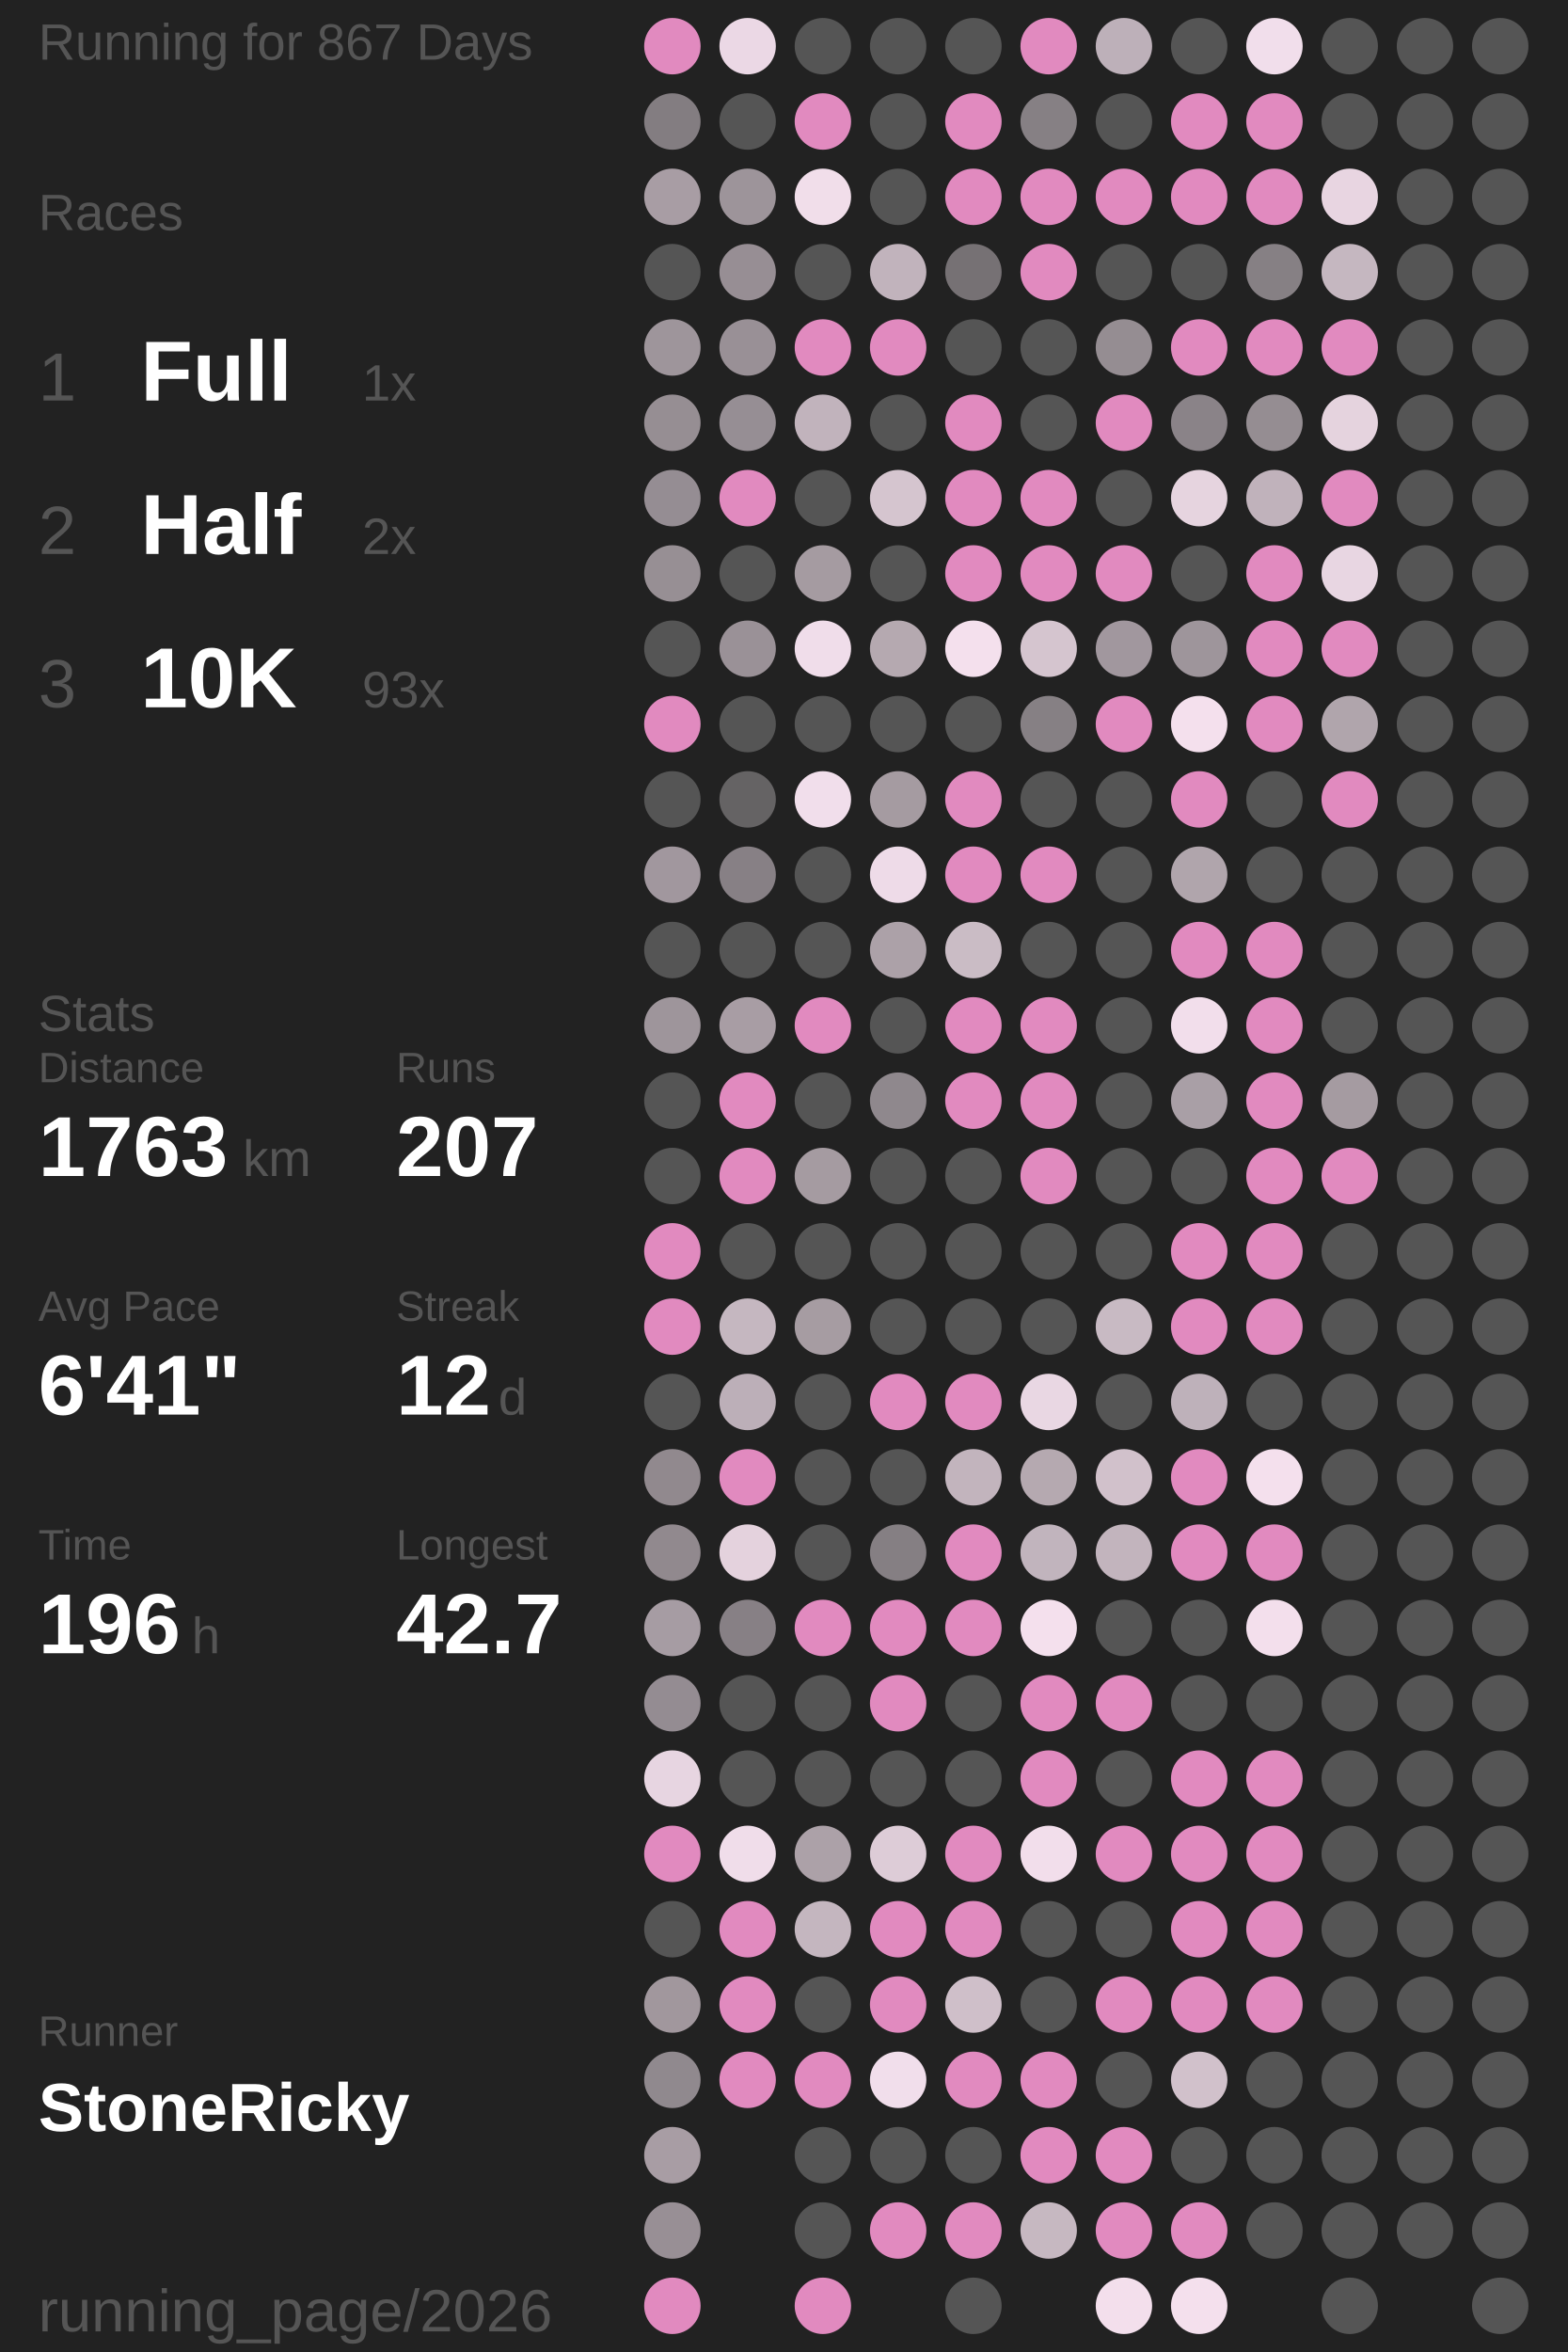
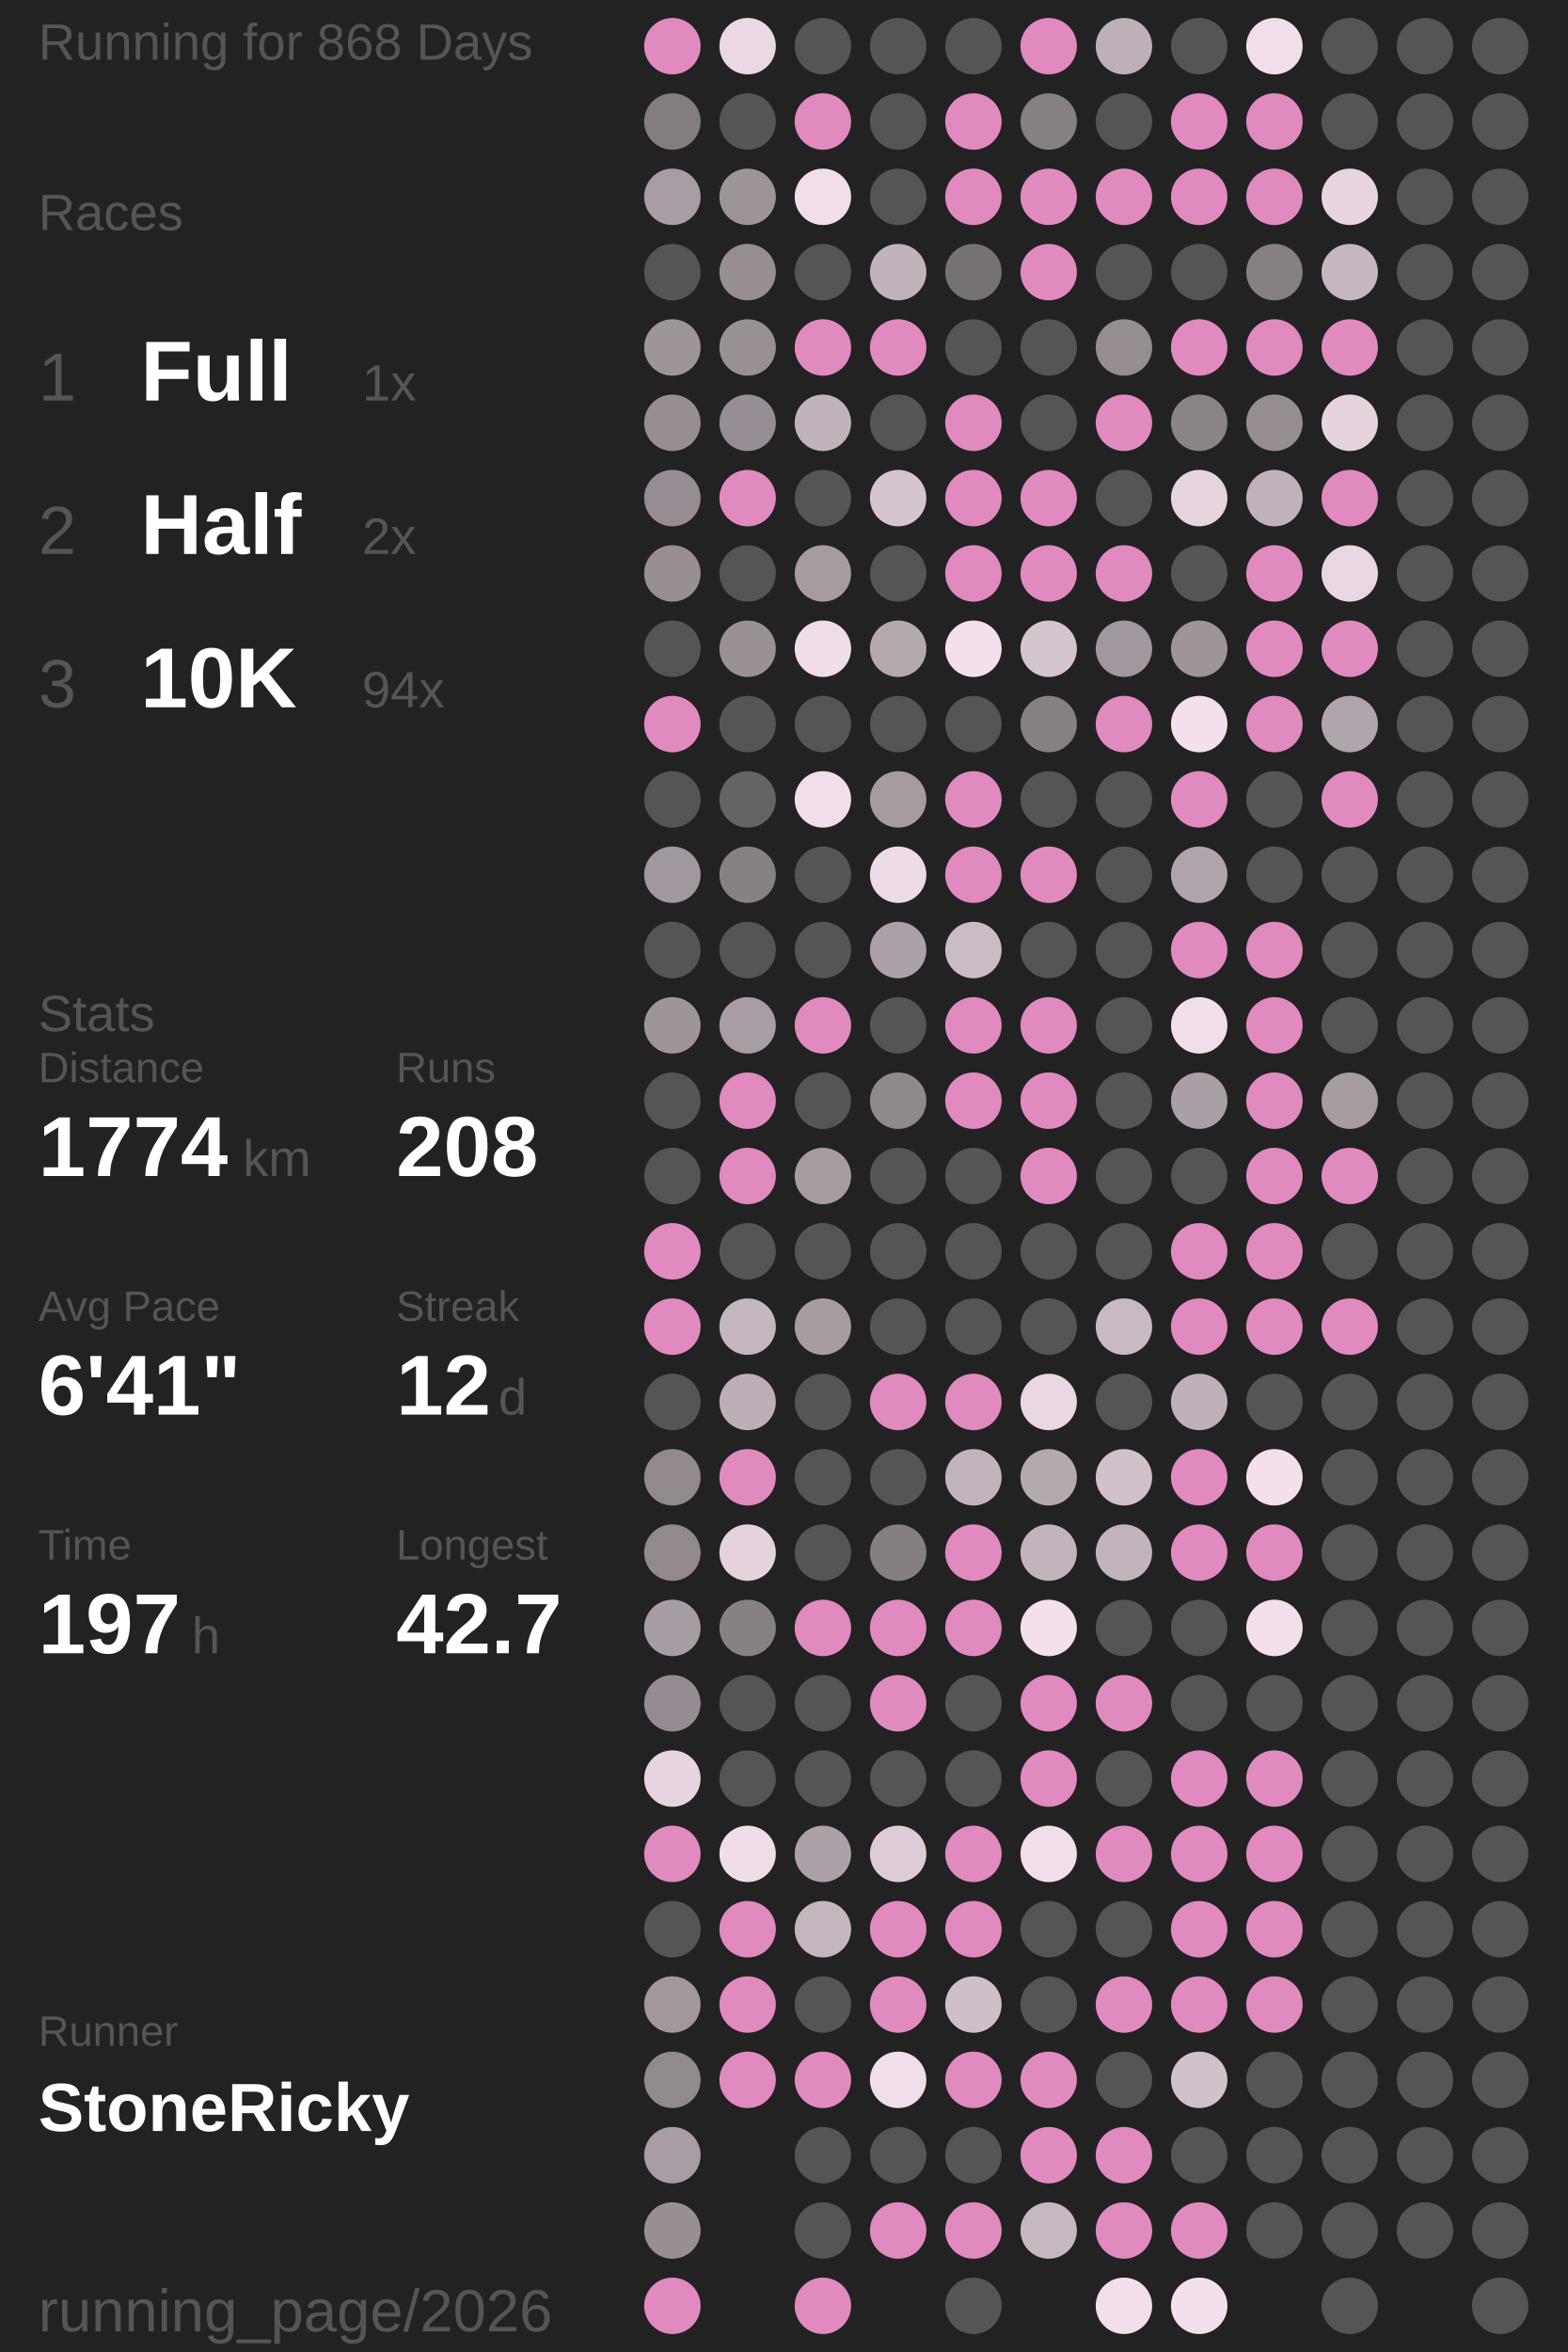
<svg xmlns="http://www.w3.org/2000/svg" baseProfile="full" height="300mm" version="1.1" viewBox="11,12,175,276" width="200mm">
  <defs />
  <rect fill="#222222" height="300" width="200" x="0" y="0" />
-   <text fill="#555555" style="font-size:6px; font-family:Arial;" x="11" y="19">Running for 867 Days</text>
+   <text fill="#555555" style="font-size:6px; font-family:Arial;" x="11" y="19">Running for 868 Days</text>
  <text fill="#555555" style="font-size:6px; font-family:Arial;" x="11" y="39">Races</text>
  <text fill="#555555" style="font-size:8px; font-family:Arial;" x="11" y="59">1</text>
  <text fill="#FFFFFF" style="font-size:10px; font-family:Arial; font-weight:bold;" x="23" y="59">Full</text>
  <text fill="#555555" style="font-size:6px; font-family:Arial;" x="49" y="59">1x</text>
  <text fill="#555555" style="font-size:8px; font-family:Arial;" x="11" y="77">2</text>
  <text fill="#FFFFFF" style="font-size:10px; font-family:Arial; font-weight:bold;" x="23" y="77">Half</text>
  <text fill="#555555" style="font-size:6px; font-family:Arial;" x="49" y="77">2x</text>
  <text fill="#555555" style="font-size:8px; font-family:Arial;" x="11" y="95">3</text>
  <text fill="#FFFFFF" style="font-size:10px; font-family:Arial; font-weight:bold;" x="23" y="95">10K</text>
-   <text fill="#555555" style="font-size:6px; font-family:Arial;" x="49" y="95">93x</text>
+   <text fill="#555555" style="font-size:6px; font-family:Arial;" x="49" y="95">94x</text>
  <text fill="#555555" style="font-size:6px; font-family:Arial;" x="11" y="133">Stats</text>
  <text fill="#555555" style="font-size:5px; font-family:Arial;" x="11" y="139">Distance</text>
-   <text fill="#FFFFFF" style="font-size:10px; font-family:Arial; font-weight:bold;" x="11" y="150">1763</text>
+   <text fill="#FFFFFF" style="font-size:10px; font-family:Arial; font-weight:bold;" x="11" y="150">1774</text>
  <text fill="#555555" style="font-size:6px; font-family:Arial;" x="35" y="150">km</text>
  <text fill="#555555" style="font-size:5px; font-family:Arial;" x="53" y="139">Runs</text>
-   <text fill="#FFFFFF" style="font-size:10px; font-family:Arial; font-weight:bold;" x="53" y="150">207</text>
+   <text fill="#FFFFFF" style="font-size:10px; font-family:Arial; font-weight:bold;" x="53" y="150">208</text>
  <text fill="#555555" style="font-size:5px; font-family:Arial;" x="11" y="167">Avg Pace</text>
  <text fill="#FFFFFF" style="font-size:10px; font-family:Arial; font-weight:bold;" x="11" y="178">6'41"</text>
  <text fill="#555555" style="font-size:5px; font-family:Arial;" x="53" y="167">Streak</text>
  <text fill="#FFFFFF" style="font-size:10px; font-family:Arial; font-weight:bold;" x="53" y="178">12</text>
  <text fill="#555555" style="font-size:6px; font-family:Arial;" x="65" y="178">d</text>
  <text fill="#555555" style="font-size:5px; font-family:Arial;" x="11" y="195">Time</text>
-   <text fill="#FFFFFF" style="font-size:10px; font-family:Arial; font-weight:bold;" x="11" y="206">196</text>
+   <text fill="#FFFFFF" style="font-size:10px; font-family:Arial; font-weight:bold;" x="11" y="206">197</text>
  <text fill="#555555" style="font-size:6px; font-family:Arial;" x="29" y="206">h</text>
  <text fill="#555555" style="font-size:5px; font-family:Arial;" x="53" y="195">Longest</text>
  <text fill="#FFFFFF" style="font-size:10px; font-family:Arial; font-weight:bold;" x="53" y="206">42.7</text>
  <text fill="#555555" style="font-size:5px; font-family:Arial;" x="11" y="252.065">Runner</text>
  <text fill="#FFFFFF" style="font-size:8px; font-family:Arial; font-weight:bold;" x="11" y="262.065">StoneRicky</text>
  <text fill="#555555" style="font-size:7px; font-family:Arial;" x="11" y="285.581">running_page/2026</text>
  <circle cx="85.417" cy="17.419" fill="#E18ABF" r="3.312" />
  <circle cx="85.417" cy="26.258" fill="#837d81" r="3.312" />
  <circle cx="85.417" cy="35.097" fill="#a89da4" r="3.312" />
  <circle cx="85.417" cy="43.935" fill="#555555" r="3.312" />
  <circle cx="85.417" cy="52.774" fill="#9e959b" r="3.312" />
  <circle cx="85.417" cy="61.613" fill="#968e93" r="3.312" />
  <circle cx="85.417" cy="70.452" fill="#958d93" r="3.312" />
  <circle cx="85.417" cy="79.29" fill="#978f94" r="3.312" />
  <circle cx="85.417" cy="88.129" fill="#555555" r="3.312" />
  <circle cx="85.417" cy="96.968" fill="#E18ABF" r="3.312" />
  <circle cx="85.417" cy="105.806" fill="#555555" r="3.312" />
  <circle cx="85.417" cy="114.645" fill="#a1979e" r="3.312" />
  <circle cx="85.417" cy="123.484" fill="#555555" r="3.312" />
  <circle cx="85.417" cy="132.323" fill="#9e959b" r="3.312" />
  <circle cx="85.417" cy="141.161" fill="#555555" r="3.312" />
  <circle cx="85.417" cy="150" fill="#555555" r="3.312" />
  <circle cx="85.417" cy="158.839" fill="#E18ABF" r="3.312" />
  <circle cx="85.417" cy="167.677" fill="#E18ABF" r="3.312" />
  <circle cx="85.417" cy="176.516" fill="#555555" r="3.312" />
  <circle cx="85.417" cy="185.355" fill="#91898e" r="3.312" />
  <circle cx="85.417" cy="194.194" fill="#91898e" r="3.312" />
  <circle cx="85.417" cy="203.032" fill="#a69ca3" r="3.312" />
  <circle cx="85.417" cy="211.871" fill="#948c92" r="3.312" />
  <circle cx="85.417" cy="220.71" fill="#e7d5e1" r="3.312" />
  <circle cx="85.417" cy="229.548" fill="#E18ABF" r="3.312" />
  <circle cx="85.417" cy="238.387" fill="#555555" r="3.312" />
  <circle cx="85.417" cy="247.226" fill="#a1979d" r="3.312" />
  <circle cx="85.417" cy="256.065" fill="#90898e" r="3.312" />
  <circle cx="85.417" cy="264.903" fill="#a89da4" r="3.312" />
  <circle cx="85.417" cy="273.742" fill="#988f95" r="3.312" />
  <circle cx="85.417" cy="282.581" fill="#E18ABF" r="3.312" />
  <circle cx="94.25" cy="17.419" fill="#ebd8e5" r="3.312" />
  <circle cx="94.25" cy="26.258" fill="#555555" r="3.312" />
  <circle cx="94.25" cy="35.097" fill="#9d949a" r="3.312" />
  <circle cx="94.25" cy="43.935" fill="#978e94" r="3.312" />
  <circle cx="94.25" cy="52.774" fill="#999096" r="3.312" />
  <circle cx="94.25" cy="61.613" fill="#968e94" r="3.312" />
  <circle cx="94.25" cy="70.452" fill="#E18ABF" r="3.312" />
  <circle cx="94.25" cy="79.29" fill="#555555" r="3.312" />
  <circle cx="94.25" cy="88.129" fill="#9a9197" r="3.312" />
  <circle cx="94.25" cy="96.968" fill="#555555" r="3.312" />
  <circle cx="94.25" cy="105.806" fill="#656364" r="3.312" />
  <circle cx="94.25" cy="114.645" fill="#878085" r="3.312" />
  <circle cx="94.25" cy="123.484" fill="#555555" r="3.312" />
  <circle cx="94.25" cy="132.323" fill="#a89da4" r="3.312" />
  <circle cx="94.25" cy="141.161" fill="#E18ABF" r="3.312" />
  <circle cx="94.25" cy="150" fill="#E18ABF" r="3.312" />
  <circle cx="94.25" cy="158.839" fill="#555555" r="3.312" />
  <circle cx="94.25" cy="167.677" fill="#c5b7c0" r="3.312" />
  <circle cx="94.25" cy="176.516" fill="#bcafb8" r="3.312" />
  <circle cx="94.25" cy="185.355" fill="#E18ABF" r="3.312" />
  <circle cx="94.25" cy="194.194" fill="#e4d2dd" r="3.312" />
  <circle cx="94.25" cy="203.032" fill="#878085" r="3.312" />
  <circle cx="94.25" cy="211.871" fill="#555555" r="3.312" />
  <circle cx="94.25" cy="220.71" fill="#555555" r="3.312" />
  <circle cx="94.25" cy="229.548" fill="#f0ddea" r="3.312" />
  <circle cx="94.25" cy="238.387" fill="#E18ABF" r="3.312" />
  <circle cx="94.25" cy="247.226" fill="#E18ABF" r="3.312" />
  <circle cx="94.25" cy="256.065" fill="#E18ABF" r="3.312" />
  <circle cx="103.083" cy="17.419" fill="#555555" r="3.312" />
  <circle cx="103.083" cy="26.258" fill="#E18ABF" r="3.312" />
  <circle cx="103.083" cy="35.097" fill="#f1deea" r="3.312" />
  <circle cx="103.083" cy="43.935" fill="#555555" r="3.312" />
  <circle cx="103.083" cy="52.774" fill="#E18ABF" r="3.312" />
  <circle cx="103.083" cy="61.613" fill="#c1b3bc" r="3.312" />
  <circle cx="103.083" cy="70.452" fill="#555555" r="3.312" />
  <circle cx="103.083" cy="79.29" fill="#a59ba1" r="3.312" />
  <circle cx="103.083" cy="88.129" fill="#f0ddea" r="3.312" />
  <circle cx="103.083" cy="96.968" fill="#555555" r="3.312" />
  <circle cx="103.083" cy="105.806" fill="#f1deeb" r="3.312" />
  <circle cx="103.083" cy="114.645" fill="#555555" r="3.312" />
  <circle cx="103.083" cy="123.484" fill="#555555" r="3.312" />
  <circle cx="103.083" cy="132.323" fill="#E18ABF" r="3.312" />
  <circle cx="103.083" cy="141.161" fill="#555555" r="3.312" />
  <circle cx="103.083" cy="150" fill="#a59ba1" r="3.312" />
  <circle cx="103.083" cy="158.839" fill="#555555" r="3.312" />
  <circle cx="103.083" cy="167.677" fill="#a69ca2" r="3.312" />
  <circle cx="103.083" cy="176.516" fill="#555555" r="3.312" />
  <circle cx="103.083" cy="185.355" fill="#555555" r="3.312" />
  <circle cx="103.083" cy="194.194" fill="#555555" r="3.312" />
  <circle cx="103.083" cy="203.032" fill="#E18ABF" r="3.312" />
  <circle cx="103.083" cy="211.871" fill="#555555" r="3.312" />
  <circle cx="103.083" cy="220.71" fill="#555555" r="3.312" />
  <circle cx="103.083" cy="229.548" fill="#aca1a8" r="3.312" />
  <circle cx="103.083" cy="238.387" fill="#c4b6bf" r="3.312" />
  <circle cx="103.083" cy="247.226" fill="#555555" r="3.312" />
  <circle cx="103.083" cy="256.065" fill="#E18ABF" r="3.312" />
  <circle cx="103.083" cy="264.903" fill="#555555" r="3.312" />
  <circle cx="103.083" cy="273.742" fill="#555555" r="3.312" />
  <circle cx="103.083" cy="282.581" fill="#E18ABF" r="3.312" />
  <circle cx="111.917" cy="17.419" fill="#555555" r="3.312" />
  <circle cx="111.917" cy="26.258" fill="#555555" r="3.312" />
  <circle cx="111.917" cy="35.097" fill="#555555" r="3.312" />
  <circle cx="111.917" cy="43.935" fill="#c1b3bc" r="3.312" />
  <circle cx="111.917" cy="52.774" fill="#E18ABF" r="3.312" />
  <circle cx="111.917" cy="61.613" fill="#555555" r="3.312" />
  <circle cx="111.917" cy="70.452" fill="#d5c5cf" r="3.312" />
  <circle cx="111.917" cy="79.29" fill="#555555" r="3.312" />
  <circle cx="111.917" cy="88.129" fill="#b5a9b0" r="3.312" />
  <circle cx="111.917" cy="96.968" fill="#555555" r="3.312" />
  <circle cx="111.917" cy="105.806" fill="#a59ba1" r="3.312" />
  <circle cx="111.917" cy="114.645" fill="#eedbe8" r="3.312" />
  <circle cx="111.917" cy="123.484" fill="#aca1a8" r="3.312" />
  <circle cx="111.917" cy="132.323" fill="#555555" r="3.312" />
  <circle cx="111.917" cy="141.161" fill="#8f888d" r="3.312" />
  <circle cx="111.917" cy="150" fill="#555555" r="3.312" />
  <circle cx="111.917" cy="158.839" fill="#555555" r="3.312" />
  <circle cx="111.917" cy="167.677" fill="#555555" r="3.312" />
  <circle cx="111.917" cy="176.516" fill="#E18ABF" r="3.312" />
  <circle cx="111.917" cy="185.355" fill="#555555" r="3.312" />
  <circle cx="111.917" cy="194.194" fill="#857f83" r="3.312" />
  <circle cx="111.917" cy="203.032" fill="#E18ABF" r="3.312" />
  <circle cx="111.917" cy="211.871" fill="#E18ABF" r="3.312" />
  <circle cx="111.917" cy="220.71" fill="#555555" r="3.312" />
  <circle cx="111.917" cy="229.548" fill="#ddccd7" r="3.312" />
  <circle cx="111.917" cy="238.387" fill="#E18ABF" r="3.312" />
  <circle cx="111.917" cy="247.226" fill="#E18ABF" r="3.312" />
  <circle cx="111.917" cy="256.065" fill="#f1deeb" r="3.312" />
  <circle cx="111.917" cy="264.903" fill="#555555" r="3.312" />
  <circle cx="111.917" cy="273.742" fill="#E18ABF" r="3.312" />
  <circle cx="120.75" cy="17.419" fill="#555555" r="3.312" />
  <circle cx="120.75" cy="26.258" fill="#E18ABF" r="3.312" />
  <circle cx="120.75" cy="35.097" fill="#E18ABF" r="3.312" />
  <circle cx="120.75" cy="43.935" fill="#767174" r="3.312" />
  <circle cx="120.75" cy="52.774" fill="#555555" r="3.312" />
  <circle cx="120.75" cy="61.613" fill="#E18ABF" r="3.312" />
  <circle cx="120.75" cy="70.452" fill="#E18ABF" r="3.312" />
  <circle cx="120.75" cy="79.29" fill="#E18ABF" r="3.312" />
  <circle cx="120.75" cy="88.129" fill="#f4e0ed" r="3.312" />
  <circle cx="120.75" cy="96.968" fill="#555555" r="3.312" />
  <circle cx="120.75" cy="105.806" fill="#E18ABF" r="3.312" />
  <circle cx="120.75" cy="114.645" fill="#E18ABF" r="3.312" />
  <circle cx="120.75" cy="123.484" fill="#cabcc5" r="3.312" />
  <circle cx="120.75" cy="132.323" fill="#E18ABF" r="3.312" />
  <circle cx="120.75" cy="141.161" fill="#E18ABF" r="3.312" />
  <circle cx="120.75" cy="150" fill="#555555" r="3.312" />
  <circle cx="120.75" cy="158.839" fill="#555555" r="3.312" />
  <circle cx="120.75" cy="167.677" fill="#555555" r="3.312" />
  <circle cx="120.75" cy="176.516" fill="#E18ABF" r="3.312" />
  <circle cx="120.75" cy="185.355" fill="#c2b4bd" r="3.312" />
  <circle cx="120.75" cy="194.194" fill="#E18ABF" r="3.312" />
  <circle cx="120.75" cy="203.032" fill="#E18ABF" r="3.312" />
  <circle cx="120.75" cy="211.871" fill="#555555" r="3.312" />
  <circle cx="120.75" cy="220.71" fill="#555555" r="3.312" />
  <circle cx="120.75" cy="229.548" fill="#E18ABF" r="3.312" />
  <circle cx="120.75" cy="238.387" fill="#E18ABF" r="3.312" />
  <circle cx="120.75" cy="247.226" fill="#cfbfc9" r="3.312" />
  <circle cx="120.75" cy="256.065" fill="#E18ABF" r="3.312" />
  <circle cx="120.75" cy="264.903" fill="#555555" r="3.312" />
  <circle cx="120.75" cy="273.742" fill="#E18ABF" r="3.312" />
  <circle cx="120.75" cy="282.581" fill="#555555" r="3.312" />
  <circle cx="129.583" cy="17.419" fill="#E18ABF" r="3.312" />
  <circle cx="129.583" cy="26.258" fill="#868084" r="3.312" />
  <circle cx="129.583" cy="35.097" fill="#E18ABF" r="3.312" />
  <circle cx="129.583" cy="43.935" fill="#E18ABF" r="3.312" />
  <circle cx="129.583" cy="52.774" fill="#555555" r="3.312" />
  <circle cx="129.583" cy="61.613" fill="#555555" r="3.312" />
  <circle cx="129.583" cy="70.452" fill="#E18ABF" r="3.312" />
  <circle cx="129.583" cy="79.29" fill="#E18ABF" r="3.312" />
  <circle cx="129.583" cy="88.129" fill="#d5c5cf" r="3.312" />
  <circle cx="129.583" cy="96.968" fill="#868084" r="3.312" />
  <circle cx="129.583" cy="105.806" fill="#555555" r="3.312" />
  <circle cx="129.583" cy="114.645" fill="#E18ABF" r="3.312" />
  <circle cx="129.583" cy="123.484" fill="#555555" r="3.312" />
  <circle cx="129.583" cy="132.323" fill="#E18ABF" r="3.312" />
  <circle cx="129.583" cy="141.161" fill="#E18ABF" r="3.312" />
  <circle cx="129.583" cy="150" fill="#E18ABF" r="3.312" />
  <circle cx="129.583" cy="158.839" fill="#555555" r="3.312" />
  <circle cx="129.583" cy="167.677" fill="#555555" r="3.312" />
  <circle cx="129.583" cy="176.516" fill="#e9d7e3" r="3.312" />
  <circle cx="129.583" cy="185.355" fill="#b5a9b0" r="3.312" />
  <circle cx="129.583" cy="194.194" fill="#c1b4bd" r="3.312" />
  <circle cx="129.583" cy="203.032" fill="#f4e0ed" r="3.312" />
  <circle cx="129.583" cy="211.871" fill="#E18ABF" r="3.312" />
  <circle cx="129.583" cy="220.71" fill="#E18ABF" r="3.312" />
  <circle cx="129.583" cy="229.548" fill="#f2deeb" r="3.312" />
  <circle cx="129.583" cy="238.387" fill="#555555" r="3.312" />
  <circle cx="129.583" cy="247.226" fill="#555555" r="3.312" />
  <circle cx="129.583" cy="256.065" fill="#E18ABF" r="3.312" />
  <circle cx="129.583" cy="264.903" fill="#E18ABF" r="3.312" />
  <circle cx="129.583" cy="273.742" fill="#c6b8c1" r="3.312" />
  <circle cx="138.417" cy="17.419" fill="#bdb0b9" r="3.312" />
  <circle cx="138.417" cy="26.258" fill="#555555" r="3.312" />
  <circle cx="138.417" cy="35.097" fill="#E18ABF" r="3.312" />
  <circle cx="138.417" cy="43.935" fill="#555555" r="3.312" />
  <circle cx="138.417" cy="52.774" fill="#958d92" r="3.312" />
  <circle cx="138.417" cy="61.613" fill="#E18ABF" r="3.312" />
  <circle cx="138.417" cy="70.452" fill="#555555" r="3.312" />
  <circle cx="138.417" cy="79.29" fill="#E18ABF" r="3.312" />
  <circle cx="138.417" cy="88.129" fill="#a1979e" r="3.312" />
  <circle cx="138.417" cy="96.968" fill="#E18ABF" r="3.312" />
  <circle cx="138.417" cy="105.806" fill="#555555" r="3.312" />
  <circle cx="138.417" cy="114.645" fill="#555555" r="3.312" />
  <circle cx="138.417" cy="123.484" fill="#555555" r="3.312" />
  <circle cx="138.417" cy="132.323" fill="#555555" r="3.312" />
  <circle cx="138.417" cy="141.161" fill="#555555" r="3.312" />
  <circle cx="138.417" cy="150" fill="#555555" r="3.312" />
  <circle cx="138.417" cy="158.839" fill="#555555" r="3.312" />
  <circle cx="138.417" cy="167.677" fill="#c8bac3" r="3.312" />
  <circle cx="138.417" cy="176.516" fill="#555555" r="3.312" />
  <circle cx="138.417" cy="185.355" fill="#d1c1cb" r="3.312" />
  <circle cx="138.417" cy="194.194" fill="#c2b4bd" r="3.312" />
  <circle cx="138.417" cy="203.032" fill="#555555" r="3.312" />
  <circle cx="138.417" cy="211.871" fill="#E18ABF" r="3.312" />
  <circle cx="138.417" cy="220.71" fill="#555555" r="3.312" />
  <circle cx="138.417" cy="229.548" fill="#E18ABF" r="3.312" />
  <circle cx="138.417" cy="238.387" fill="#555555" r="3.312" />
  <circle cx="138.417" cy="247.226" fill="#E18ABF" r="3.312" />
  <circle cx="138.417" cy="256.065" fill="#555555" r="3.312" />
  <circle cx="138.417" cy="264.903" fill="#E18ABF" r="3.312" />
  <circle cx="138.417" cy="273.742" fill="#E18ABF" r="3.312" />
  <circle cx="138.417" cy="282.581" fill="#f3dfec" r="3.312" />
  <circle cx="147.25" cy="17.419" fill="#555555" r="3.312" />
  <circle cx="147.25" cy="26.258" fill="#E18ABF" r="3.312" />
  <circle cx="147.25" cy="35.097" fill="#E18ABF" r="3.312" />
  <circle cx="147.25" cy="43.935" fill="#555555" r="3.312" />
  <circle cx="147.25" cy="52.774" fill="#E18ABF" r="3.312" />
  <circle cx="147.25" cy="61.613" fill="#8a8388" r="3.312" />
  <circle cx="147.25" cy="70.452" fill="#e6d4df" r="3.312" />
  <circle cx="147.25" cy="79.29" fill="#555555" r="3.312" />
  <circle cx="147.25" cy="88.129" fill="#9e959b" r="3.312" />
  <circle cx="147.25" cy="96.968" fill="#f4e0ed" r="3.312" />
  <circle cx="147.25" cy="105.806" fill="#E18ABF" r="3.312" />
  <circle cx="147.25" cy="114.645" fill="#b0a5ac" r="3.312" />
  <circle cx="147.25" cy="123.484" fill="#E18ABF" r="3.312" />
  <circle cx="147.25" cy="132.323" fill="#f2deeb" r="3.312" />
  <circle cx="147.25" cy="141.161" fill="#a99fa6" r="3.312" />
  <circle cx="147.25" cy="150" fill="#555555" r="3.312" />
  <circle cx="147.25" cy="158.839" fill="#E18ABF" r="3.312" />
  <circle cx="147.25" cy="167.677" fill="#E18ABF" r="3.312" />
  <circle cx="147.25" cy="176.516" fill="#beb1ba" r="3.312" />
  <circle cx="147.25" cy="185.355" fill="#E18ABF" r="3.312" />
  <circle cx="147.25" cy="194.194" fill="#E18ABF" r="3.312" />
  <circle cx="147.25" cy="203.032" fill="#555555" r="3.312" />
  <circle cx="147.25" cy="211.871" fill="#555555" r="3.312" />
  <circle cx="147.25" cy="220.71" fill="#E18ABF" r="3.312" />
  <circle cx="147.25" cy="229.548" fill="#E18ABF" r="3.312" />
  <circle cx="147.25" cy="238.387" fill="#E18ABF" r="3.312" />
  <circle cx="147.25" cy="247.226" fill="#E18ABF" r="3.312" />
  <circle cx="147.25" cy="256.065" fill="#d1c1cb" r="3.312" />
  <circle cx="147.25" cy="264.903" fill="#555555" r="3.312" />
  <circle cx="147.25" cy="273.742" fill="#E18ABF" r="3.312" />
  <circle cx="147.25" cy="282.581" fill="#f4e0ed" r="3.312" />
  <circle cx="156.083" cy="17.419" fill="#f1deeb" r="3.312" />
  <circle cx="156.083" cy="26.258" fill="#E18ABF" r="3.312" />
  <circle cx="156.083" cy="35.097" fill="#E18ABF" r="3.312" />
  <circle cx="156.083" cy="43.935" fill="#868084" r="3.312" />
  <circle cx="156.083" cy="52.774" fill="#E18ABF" r="3.312" />
  <circle cx="156.083" cy="61.613" fill="#958d92" r="3.312" />
  <circle cx="156.083" cy="70.452" fill="#c0b2bb" r="3.312" />
  <circle cx="156.083" cy="79.29" fill="#E18ABF" r="3.312" />
  <circle cx="156.083" cy="88.129" fill="#E18ABF" r="3.312" />
  <circle cx="156.083" cy="96.968" fill="#E18ABF" r="3.312" />
  <circle cx="156.083" cy="105.806" fill="#555555" r="3.312" />
  <circle cx="156.083" cy="114.645" fill="#555555" r="3.312" />
  <circle cx="156.083" cy="123.484" fill="#E18ABF" r="3.312" />
  <circle cx="156.083" cy="132.323" fill="#E18ABF" r="3.312" />
  <circle cx="156.083" cy="141.161" fill="#E18ABF" r="3.312" />
  <circle cx="156.083" cy="150" fill="#E18ABF" r="3.312" />
  <circle cx="156.083" cy="158.839" fill="#E18ABF" r="3.312" />
  <circle cx="156.083" cy="167.677" fill="#E18ABF" r="3.312" />
  <circle cx="156.083" cy="176.516" fill="#555555" r="3.312" />
  <circle cx="156.083" cy="185.355" fill="#f4e0ed" r="3.312" />
  <circle cx="156.083" cy="194.194" fill="#E18ABF" r="3.312" />
  <circle cx="156.083" cy="203.032" fill="#f3dfec" r="3.312" />
  <circle cx="156.083" cy="211.871" fill="#555555" r="3.312" />
  <circle cx="156.083" cy="220.71" fill="#E18ABF" r="3.312" />
  <circle cx="156.083" cy="229.548" fill="#E18ABF" r="3.312" />
  <circle cx="156.083" cy="238.387" fill="#E18ABF" r="3.312" />
  <circle cx="156.083" cy="247.226" fill="#E18ABF" r="3.312" />
  <circle cx="156.083" cy="256.065" fill="#555555" r="3.312" />
  <circle cx="156.083" cy="264.903" fill="#555555" r="3.312" />
  <circle cx="156.083" cy="273.742" fill="#555555" r="3.312" />
  <circle cx="164.917" cy="17.419" fill="#555555" r="3.312" />
  <circle cx="164.917" cy="26.258" fill="#555555" r="3.312" />
  <circle cx="164.917" cy="35.097" fill="#e8d5e1" r="3.312" />
  <circle cx="164.917" cy="43.935" fill="#c5b7c0" r="3.312" />
  <circle cx="164.917" cy="52.774" fill="#E18ABF" r="3.312" />
  <circle cx="164.917" cy="61.613" fill="#e5d3de" r="3.312" />
  <circle cx="164.917" cy="70.452" fill="#E18ABF" r="3.312" />
  <circle cx="164.917" cy="79.29" fill="#e8d6e2" r="3.312" />
  <circle cx="164.917" cy="88.129" fill="#E18ABF" r="3.312" />
  <circle cx="164.917" cy="96.968" fill="#b0a5ac" r="3.312" />
  <circle cx="164.917" cy="105.806" fill="#E18ABF" r="3.312" />
  <circle cx="164.917" cy="114.645" fill="#555555" r="3.312" />
  <circle cx="164.917" cy="123.484" fill="#555555" r="3.312" />
  <circle cx="164.917" cy="132.323" fill="#555555" r="3.312" />
  <circle cx="164.917" cy="141.161" fill="#a59ba1" r="3.312" />
  <circle cx="164.917" cy="150" fill="#E18ABF" r="3.312" />
  <circle cx="164.917" cy="158.839" fill="#555555" r="3.312" />
-   <circle cx="164.917" cy="167.677" fill="#555555" r="3.312" />
+   <circle cx="164.917" cy="167.677" fill="#E18ABF" r="3.312" />
  <circle cx="164.917" cy="176.516" fill="#555555" r="3.312" />
  <circle cx="164.917" cy="185.355" fill="#555555" r="3.312" />
  <circle cx="164.917" cy="194.194" fill="#555555" r="3.312" />
  <circle cx="164.917" cy="203.032" fill="#555555" r="3.312" />
  <circle cx="164.917" cy="211.871" fill="#555555" r="3.312" />
  <circle cx="164.917" cy="220.71" fill="#555555" r="3.312" />
  <circle cx="164.917" cy="229.548" fill="#555555" r="3.312" />
  <circle cx="164.917" cy="238.387" fill="#555555" r="3.312" />
  <circle cx="164.917" cy="247.226" fill="#555555" r="3.312" />
  <circle cx="164.917" cy="256.065" fill="#555555" r="3.312" />
  <circle cx="164.917" cy="264.903" fill="#555555" r="3.312" />
  <circle cx="164.917" cy="273.742" fill="#555555" r="3.312" />
  <circle cx="164.917" cy="282.581" fill="#555555" r="3.312" />
  <circle cx="173.75" cy="17.419" fill="#555555" r="3.312" />
  <circle cx="173.75" cy="26.258" fill="#555555" r="3.312" />
  <circle cx="173.75" cy="35.097" fill="#555555" r="3.312" />
  <circle cx="173.75" cy="43.935" fill="#555555" r="3.312" />
  <circle cx="173.75" cy="52.774" fill="#555555" r="3.312" />
  <circle cx="173.75" cy="61.613" fill="#555555" r="3.312" />
  <circle cx="173.75" cy="70.452" fill="#555555" r="3.312" />
  <circle cx="173.75" cy="79.29" fill="#555555" r="3.312" />
  <circle cx="173.75" cy="88.129" fill="#555555" r="3.312" />
  <circle cx="173.75" cy="96.968" fill="#555555" r="3.312" />
  <circle cx="173.75" cy="105.806" fill="#555555" r="3.312" />
  <circle cx="173.75" cy="114.645" fill="#555555" r="3.312" />
  <circle cx="173.75" cy="123.484" fill="#555555" r="3.312" />
  <circle cx="173.75" cy="132.323" fill="#555555" r="3.312" />
  <circle cx="173.75" cy="141.161" fill="#555555" r="3.312" />
  <circle cx="173.75" cy="150" fill="#555555" r="3.312" />
  <circle cx="173.75" cy="158.839" fill="#555555" r="3.312" />
  <circle cx="173.75" cy="167.677" fill="#555555" r="3.312" />
  <circle cx="173.75" cy="176.516" fill="#555555" r="3.312" />
  <circle cx="173.75" cy="185.355" fill="#555555" r="3.312" />
  <circle cx="173.75" cy="194.194" fill="#555555" r="3.312" />
  <circle cx="173.75" cy="203.032" fill="#555555" r="3.312" />
  <circle cx="173.75" cy="211.871" fill="#555555" r="3.312" />
  <circle cx="173.75" cy="220.71" fill="#555555" r="3.312" />
  <circle cx="173.75" cy="229.548" fill="#555555" r="3.312" />
  <circle cx="173.75" cy="238.387" fill="#555555" r="3.312" />
  <circle cx="173.75" cy="247.226" fill="#555555" r="3.312" />
  <circle cx="173.75" cy="256.065" fill="#555555" r="3.312" />
  <circle cx="173.75" cy="264.903" fill="#555555" r="3.312" />
  <circle cx="173.75" cy="273.742" fill="#555555" r="3.312" />
  <circle cx="182.583" cy="17.419" fill="#555555" r="3.312" />
  <circle cx="182.583" cy="26.258" fill="#555555" r="3.312" />
  <circle cx="182.583" cy="35.097" fill="#555555" r="3.312" />
  <circle cx="182.583" cy="43.935" fill="#555555" r="3.312" />
  <circle cx="182.583" cy="52.774" fill="#555555" r="3.312" />
  <circle cx="182.583" cy="61.613" fill="#555555" r="3.312" />
  <circle cx="182.583" cy="70.452" fill="#555555" r="3.312" />
  <circle cx="182.583" cy="79.29" fill="#555555" r="3.312" />
  <circle cx="182.583" cy="88.129" fill="#555555" r="3.312" />
  <circle cx="182.583" cy="96.968" fill="#555555" r="3.312" />
  <circle cx="182.583" cy="105.806" fill="#555555" r="3.312" />
  <circle cx="182.583" cy="114.645" fill="#555555" r="3.312" />
  <circle cx="182.583" cy="123.484" fill="#555555" r="3.312" />
  <circle cx="182.583" cy="132.323" fill="#555555" r="3.312" />
  <circle cx="182.583" cy="141.161" fill="#555555" r="3.312" />
  <circle cx="182.583" cy="150" fill="#555555" r="3.312" />
  <circle cx="182.583" cy="158.839" fill="#555555" r="3.312" />
  <circle cx="182.583" cy="167.677" fill="#555555" r="3.312" />
  <circle cx="182.583" cy="176.516" fill="#555555" r="3.312" />
  <circle cx="182.583" cy="185.355" fill="#555555" r="3.312" />
  <circle cx="182.583" cy="194.194" fill="#555555" r="3.312" />
  <circle cx="182.583" cy="203.032" fill="#555555" r="3.312" />
  <circle cx="182.583" cy="211.871" fill="#555555" r="3.312" />
  <circle cx="182.583" cy="220.71" fill="#555555" r="3.312" />
  <circle cx="182.583" cy="229.548" fill="#555555" r="3.312" />
  <circle cx="182.583" cy="238.387" fill="#555555" r="3.312" />
  <circle cx="182.583" cy="247.226" fill="#555555" r="3.312" />
  <circle cx="182.583" cy="256.065" fill="#555555" r="3.312" />
  <circle cx="182.583" cy="264.903" fill="#555555" r="3.312" />
  <circle cx="182.583" cy="273.742" fill="#555555" r="3.312" />
  <circle cx="182.583" cy="282.581" fill="#555555" r="3.312" />
</svg>
